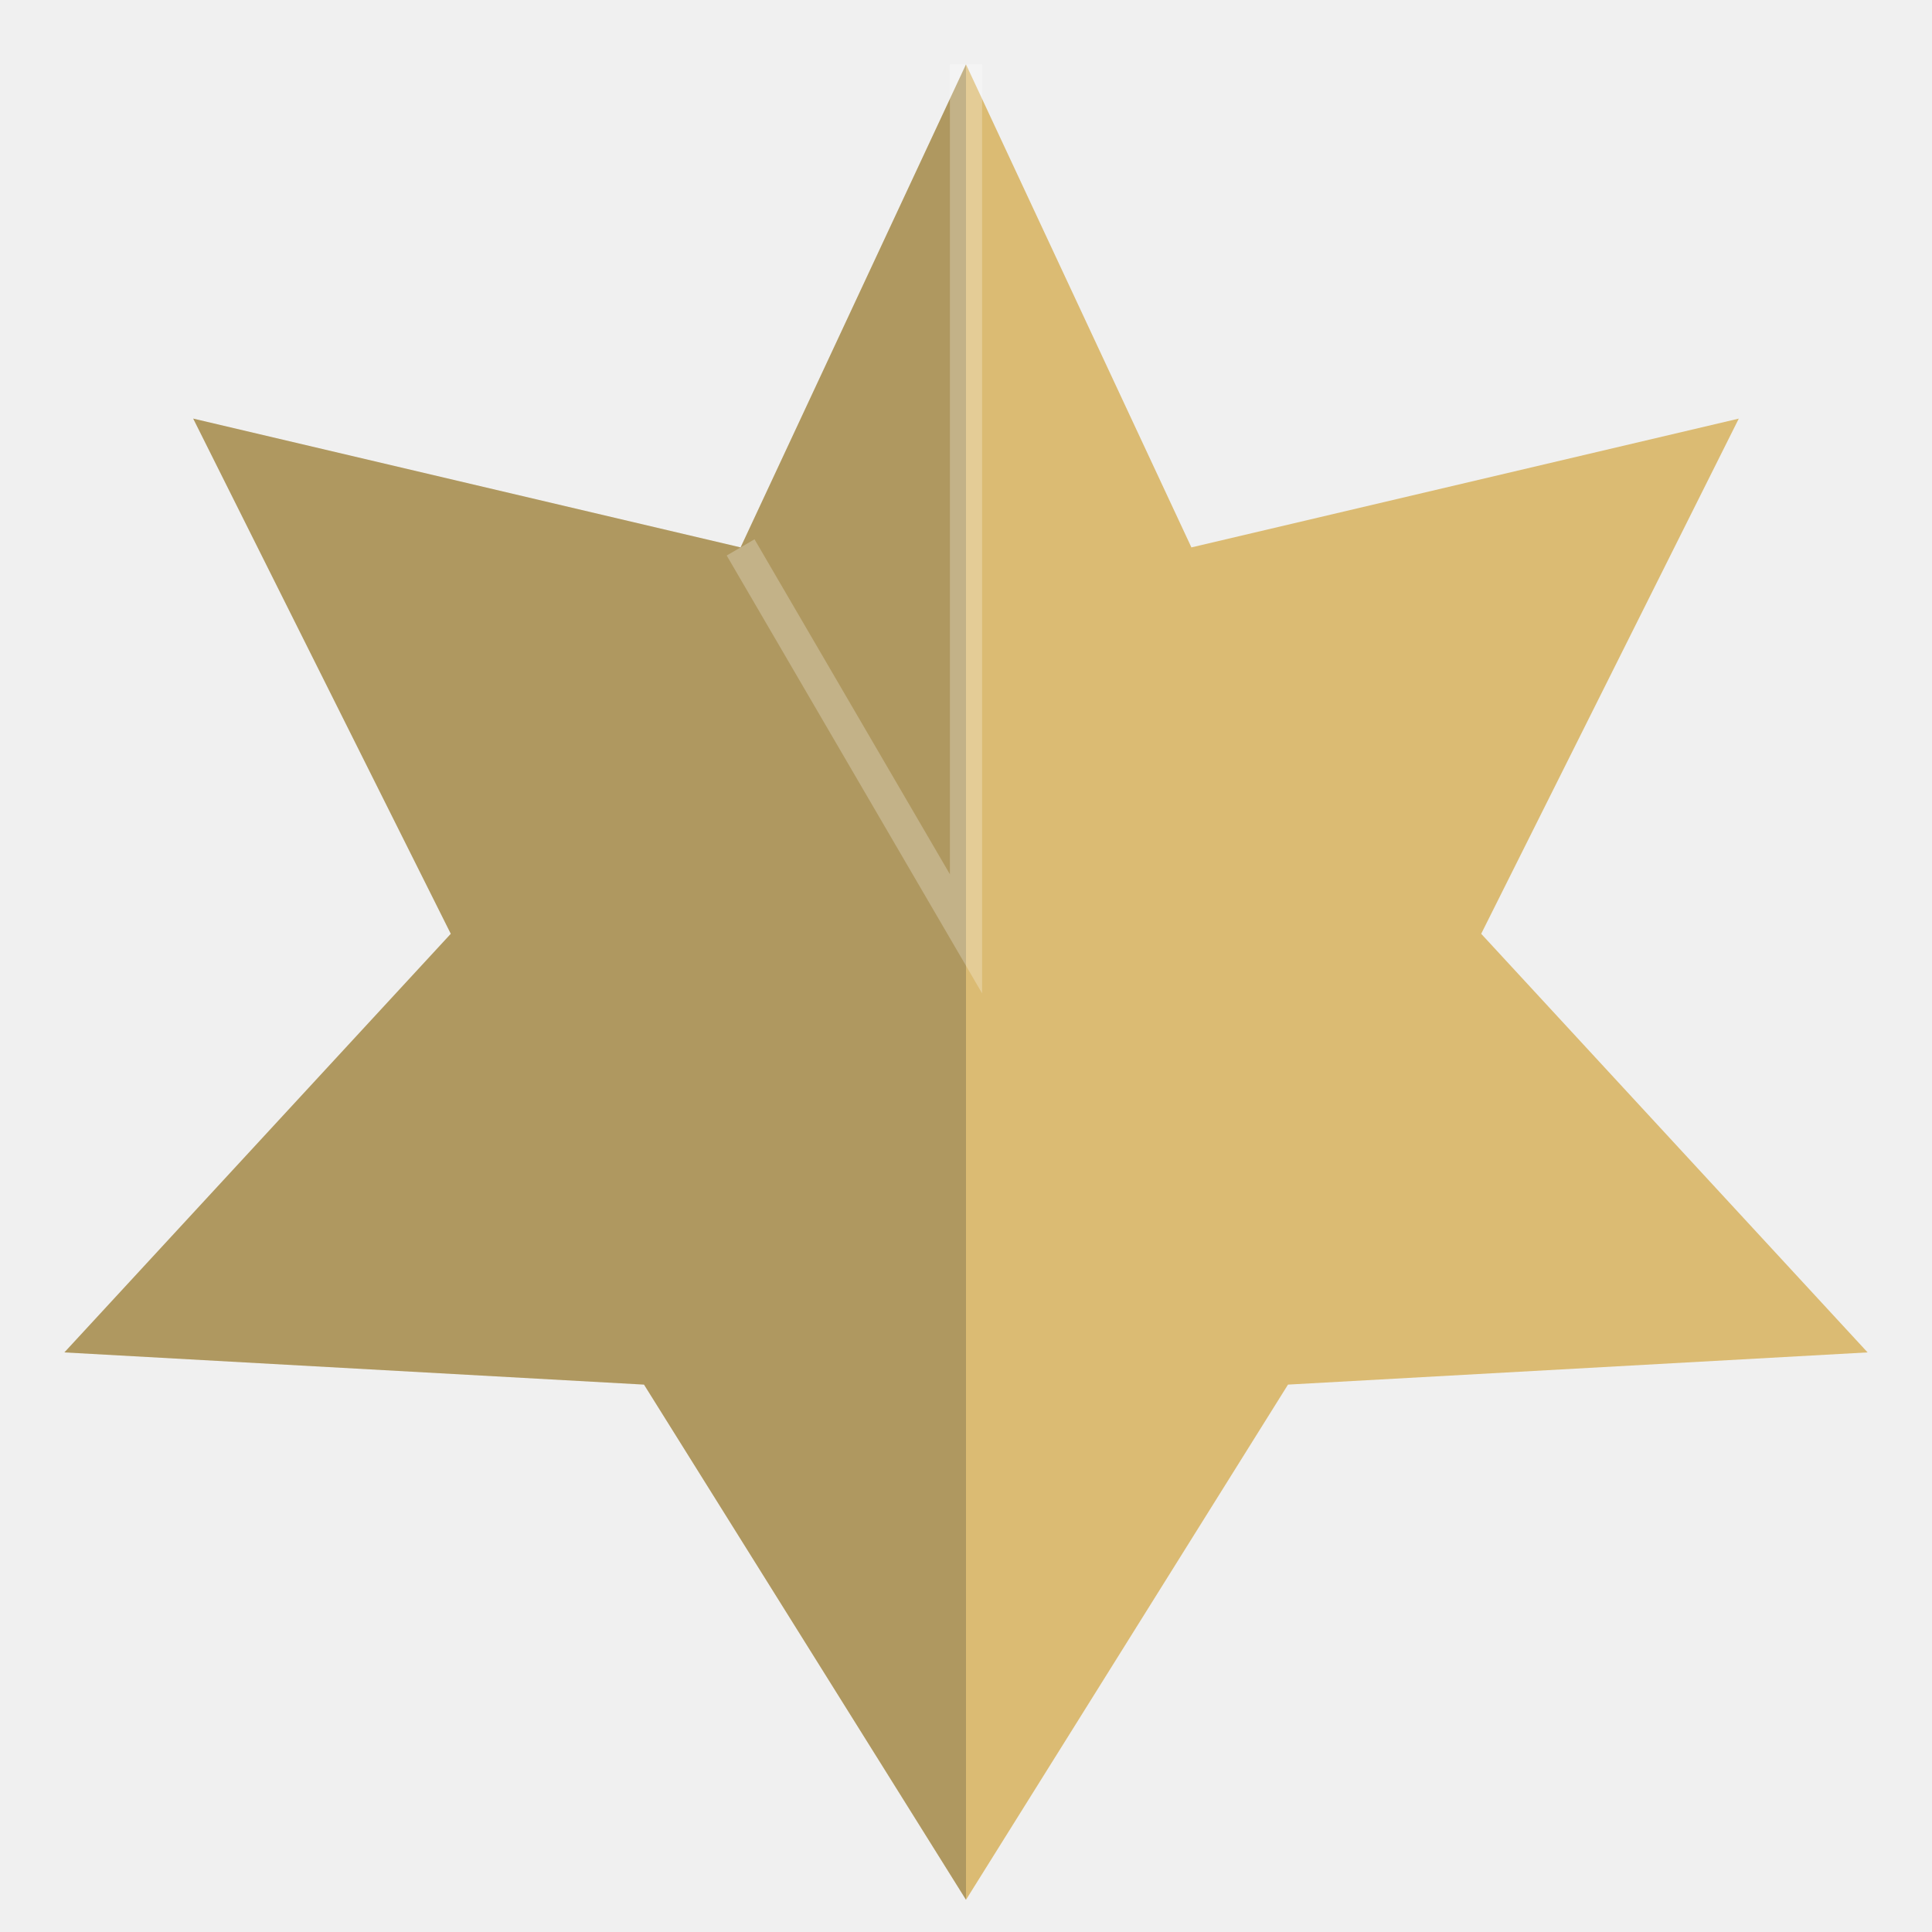
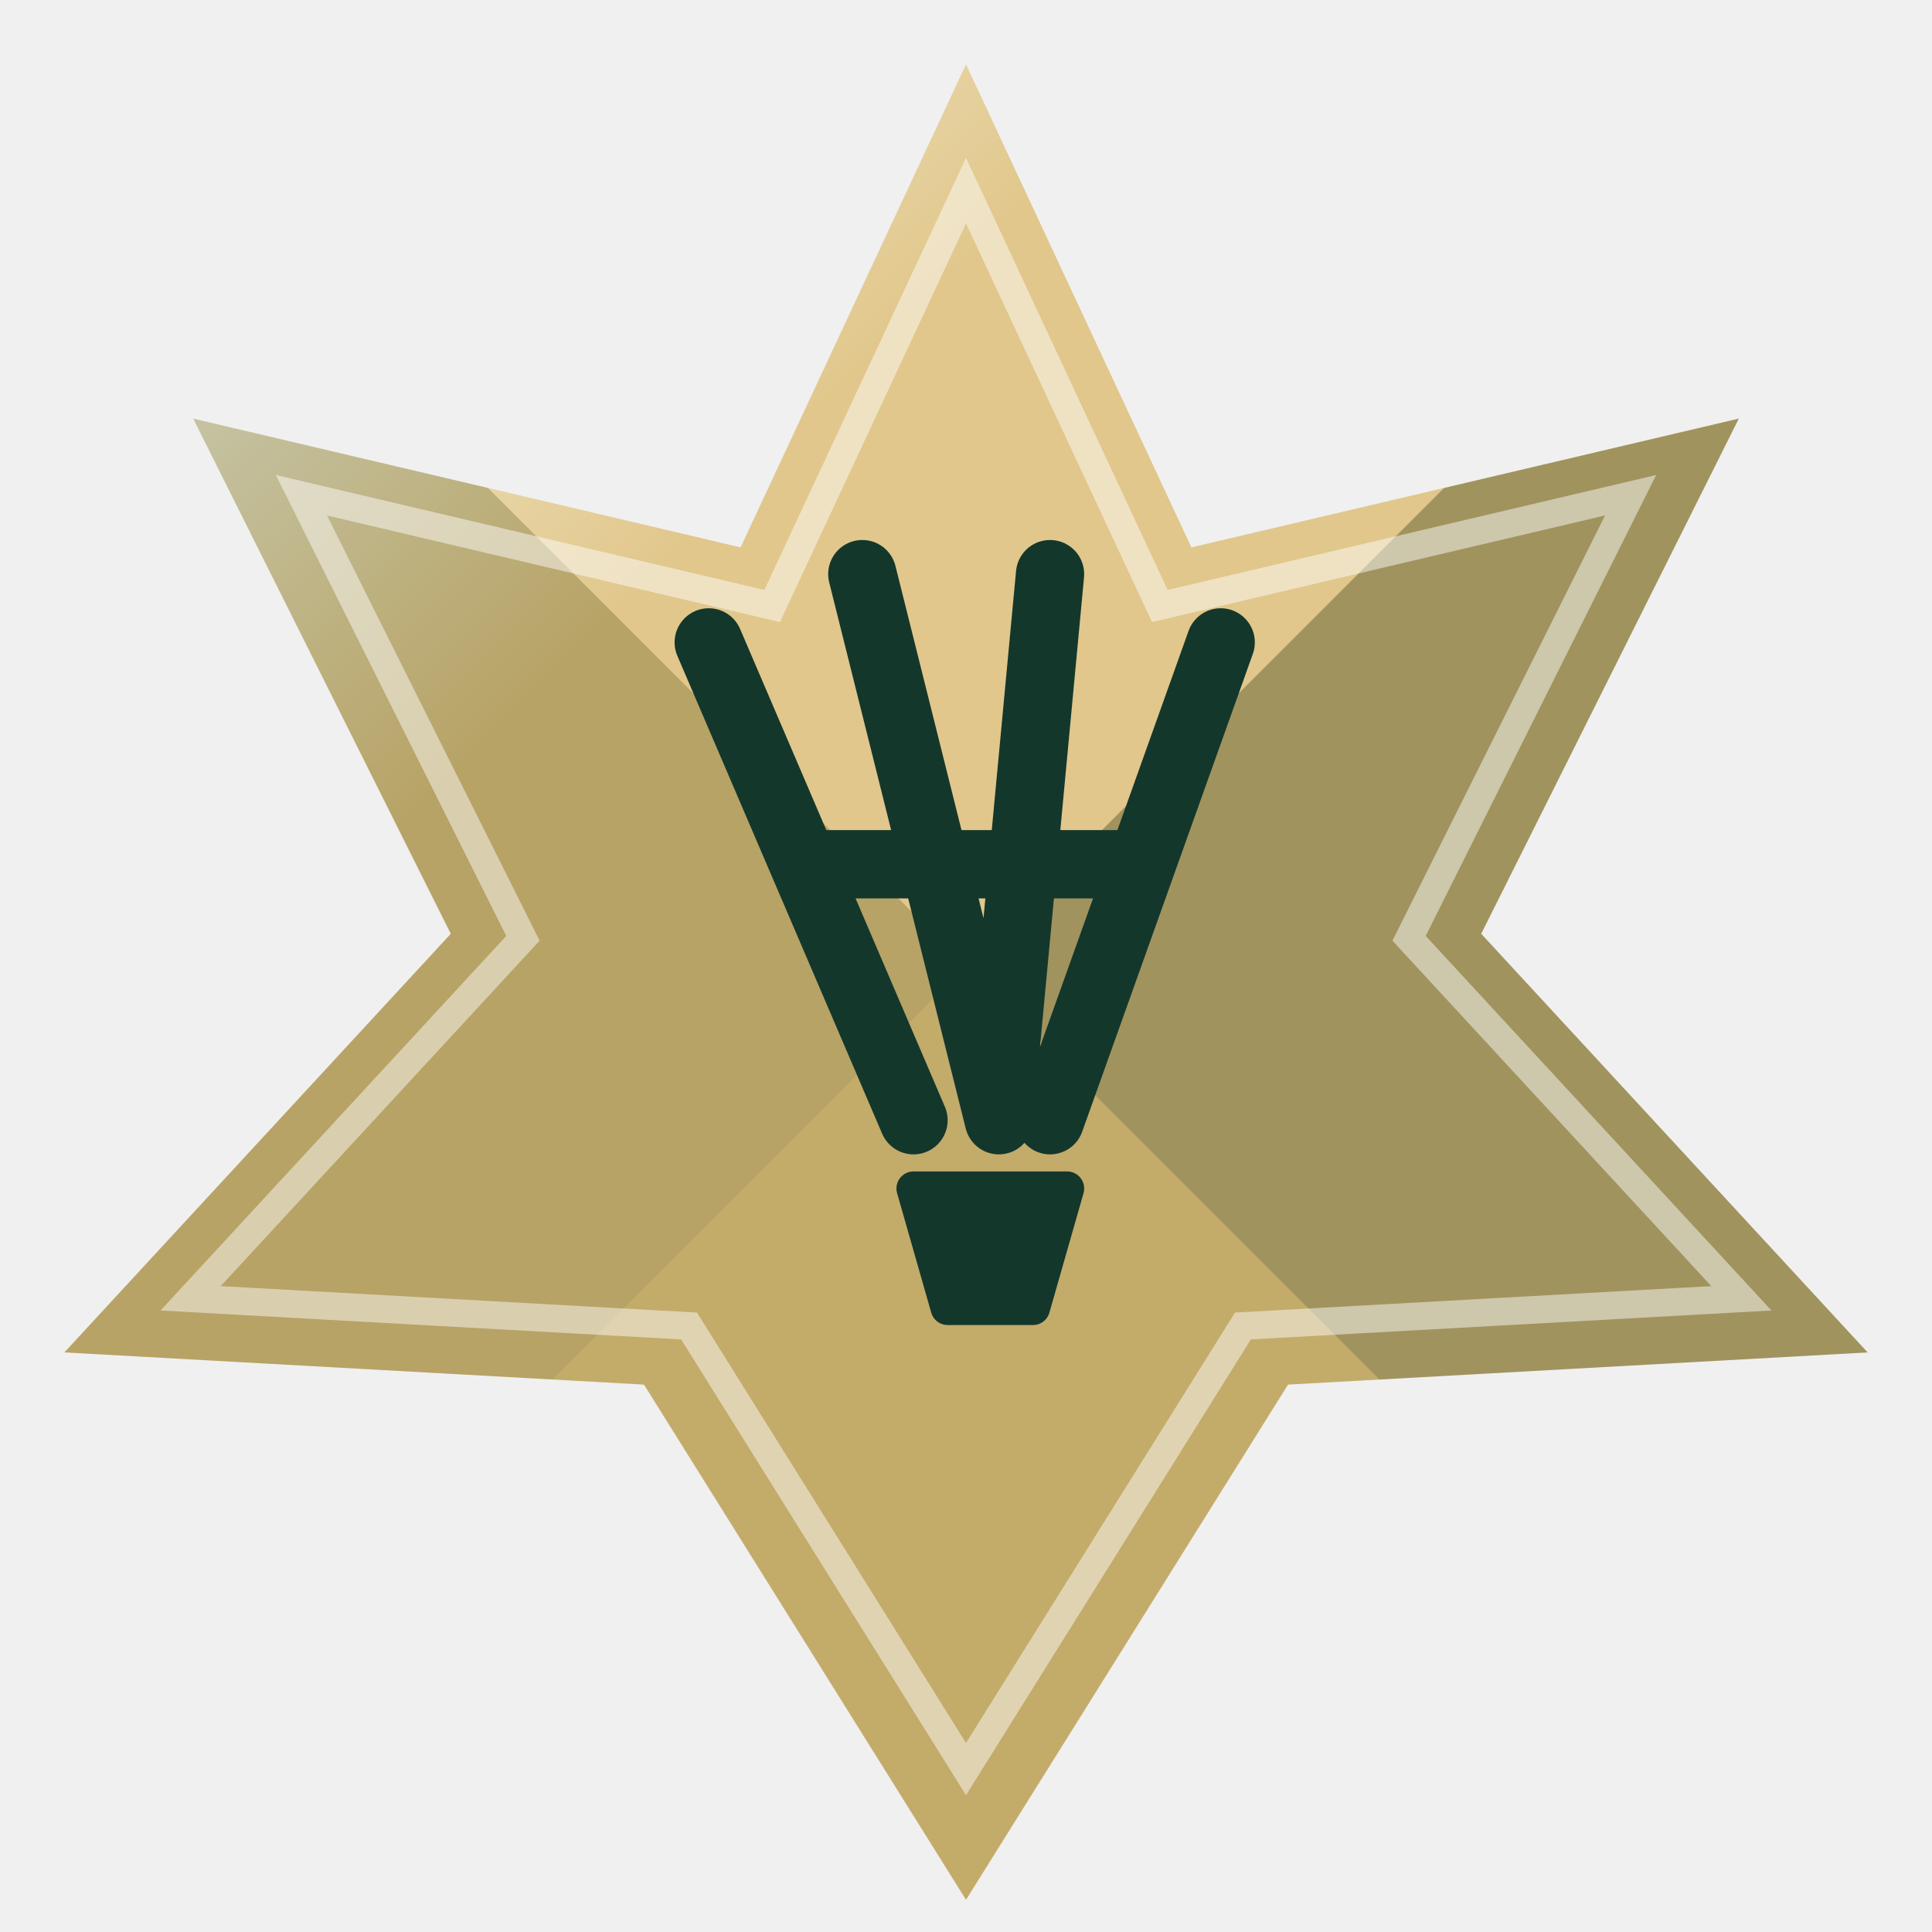
- <svg xmlns="http://www.w3.org/2000/svg" viewBox="0 0 60 60" role="img" aria-label="Master league insignia candidate">
-   <polygon points="30,2 37,17 54,13 46,29 58,42 40,43 30,59 20,43 2,42 14,29 6,13 23,17" fill="#DBBB73" />
-   <polygon points="30,2 30,59 20,43 2,42 14,29 6,13 23,17" fill="#111A1C" opacity=".22" />
-   <polyline points="30,2 30,29 23,17" fill="none" stroke="#FFFFFF" opacity=".25" stroke-width="1" />
+ <svg xmlns="http://www.w3.org/2000/svg" viewBox="0 0 60 60" role="img" aria-label="Master league insignia">
+   <defs>
+     <linearGradient id="metal" x1="0" y1="0" x2="1" y2="1">
+       <stop stop-color="#F7FFF4" />
+       <stop offset=".3" stop-color="#DBBB73" />
+       <stop offset="1" stop-color="#DBBB73" />
+     </linearGradient>
+     <clipPath id="seal">
+       <polygon points="30,2 37,17 54,13 46,29 58,42 40,43 30,59 20,43 2,42 14,29 6,13 23,17" />
+     </clipPath>
+   </defs>
+   <polygon points="30,2 37,17 54,13 46,29 58,42 40,43 30,59 20,43 2,42 14,29 6,13 23,17" fill="url(#metal)" />
+   <g clip-path="url(#seal)">
+     <path d="M0 0L30 30L0 60Z" fill="#14372C" opacity=".18" />
+     <path d="M60 0L30 30L60 60Z" fill="#14372C" opacity=".3" />
+     <path d="M0 60L30 30L60 60Z" fill="#14372C" opacity=".12" />
+     <path d="M0 0L30 30L60 0Z" fill="#FFF" opacity=".18" />
+   </g>
+   <polygon points="30,2 37,17 54,13 46,29 58,42 40,43 30,59 20,43 2,42 14,29 6,13 23,17" transform="translate(4.2 4.2) scale(.86)" fill="none" stroke="#FFF" stroke-opacity=".48" stroke-width="1" />
+   <g transform="translate(13 12) scale(.53)" fill="none" stroke="#14372C" stroke-width="4" stroke-linecap="round" stroke-linejoin="round">
+     <path d="M17 15L29 43M26 11L34 43M37 11L34 43M47 15L37 43M23 28H42" />
+     <path d="M29 47H38L36 54H31Z" fill="#14372C" stroke-width="2" />
+   </g>
</svg>
